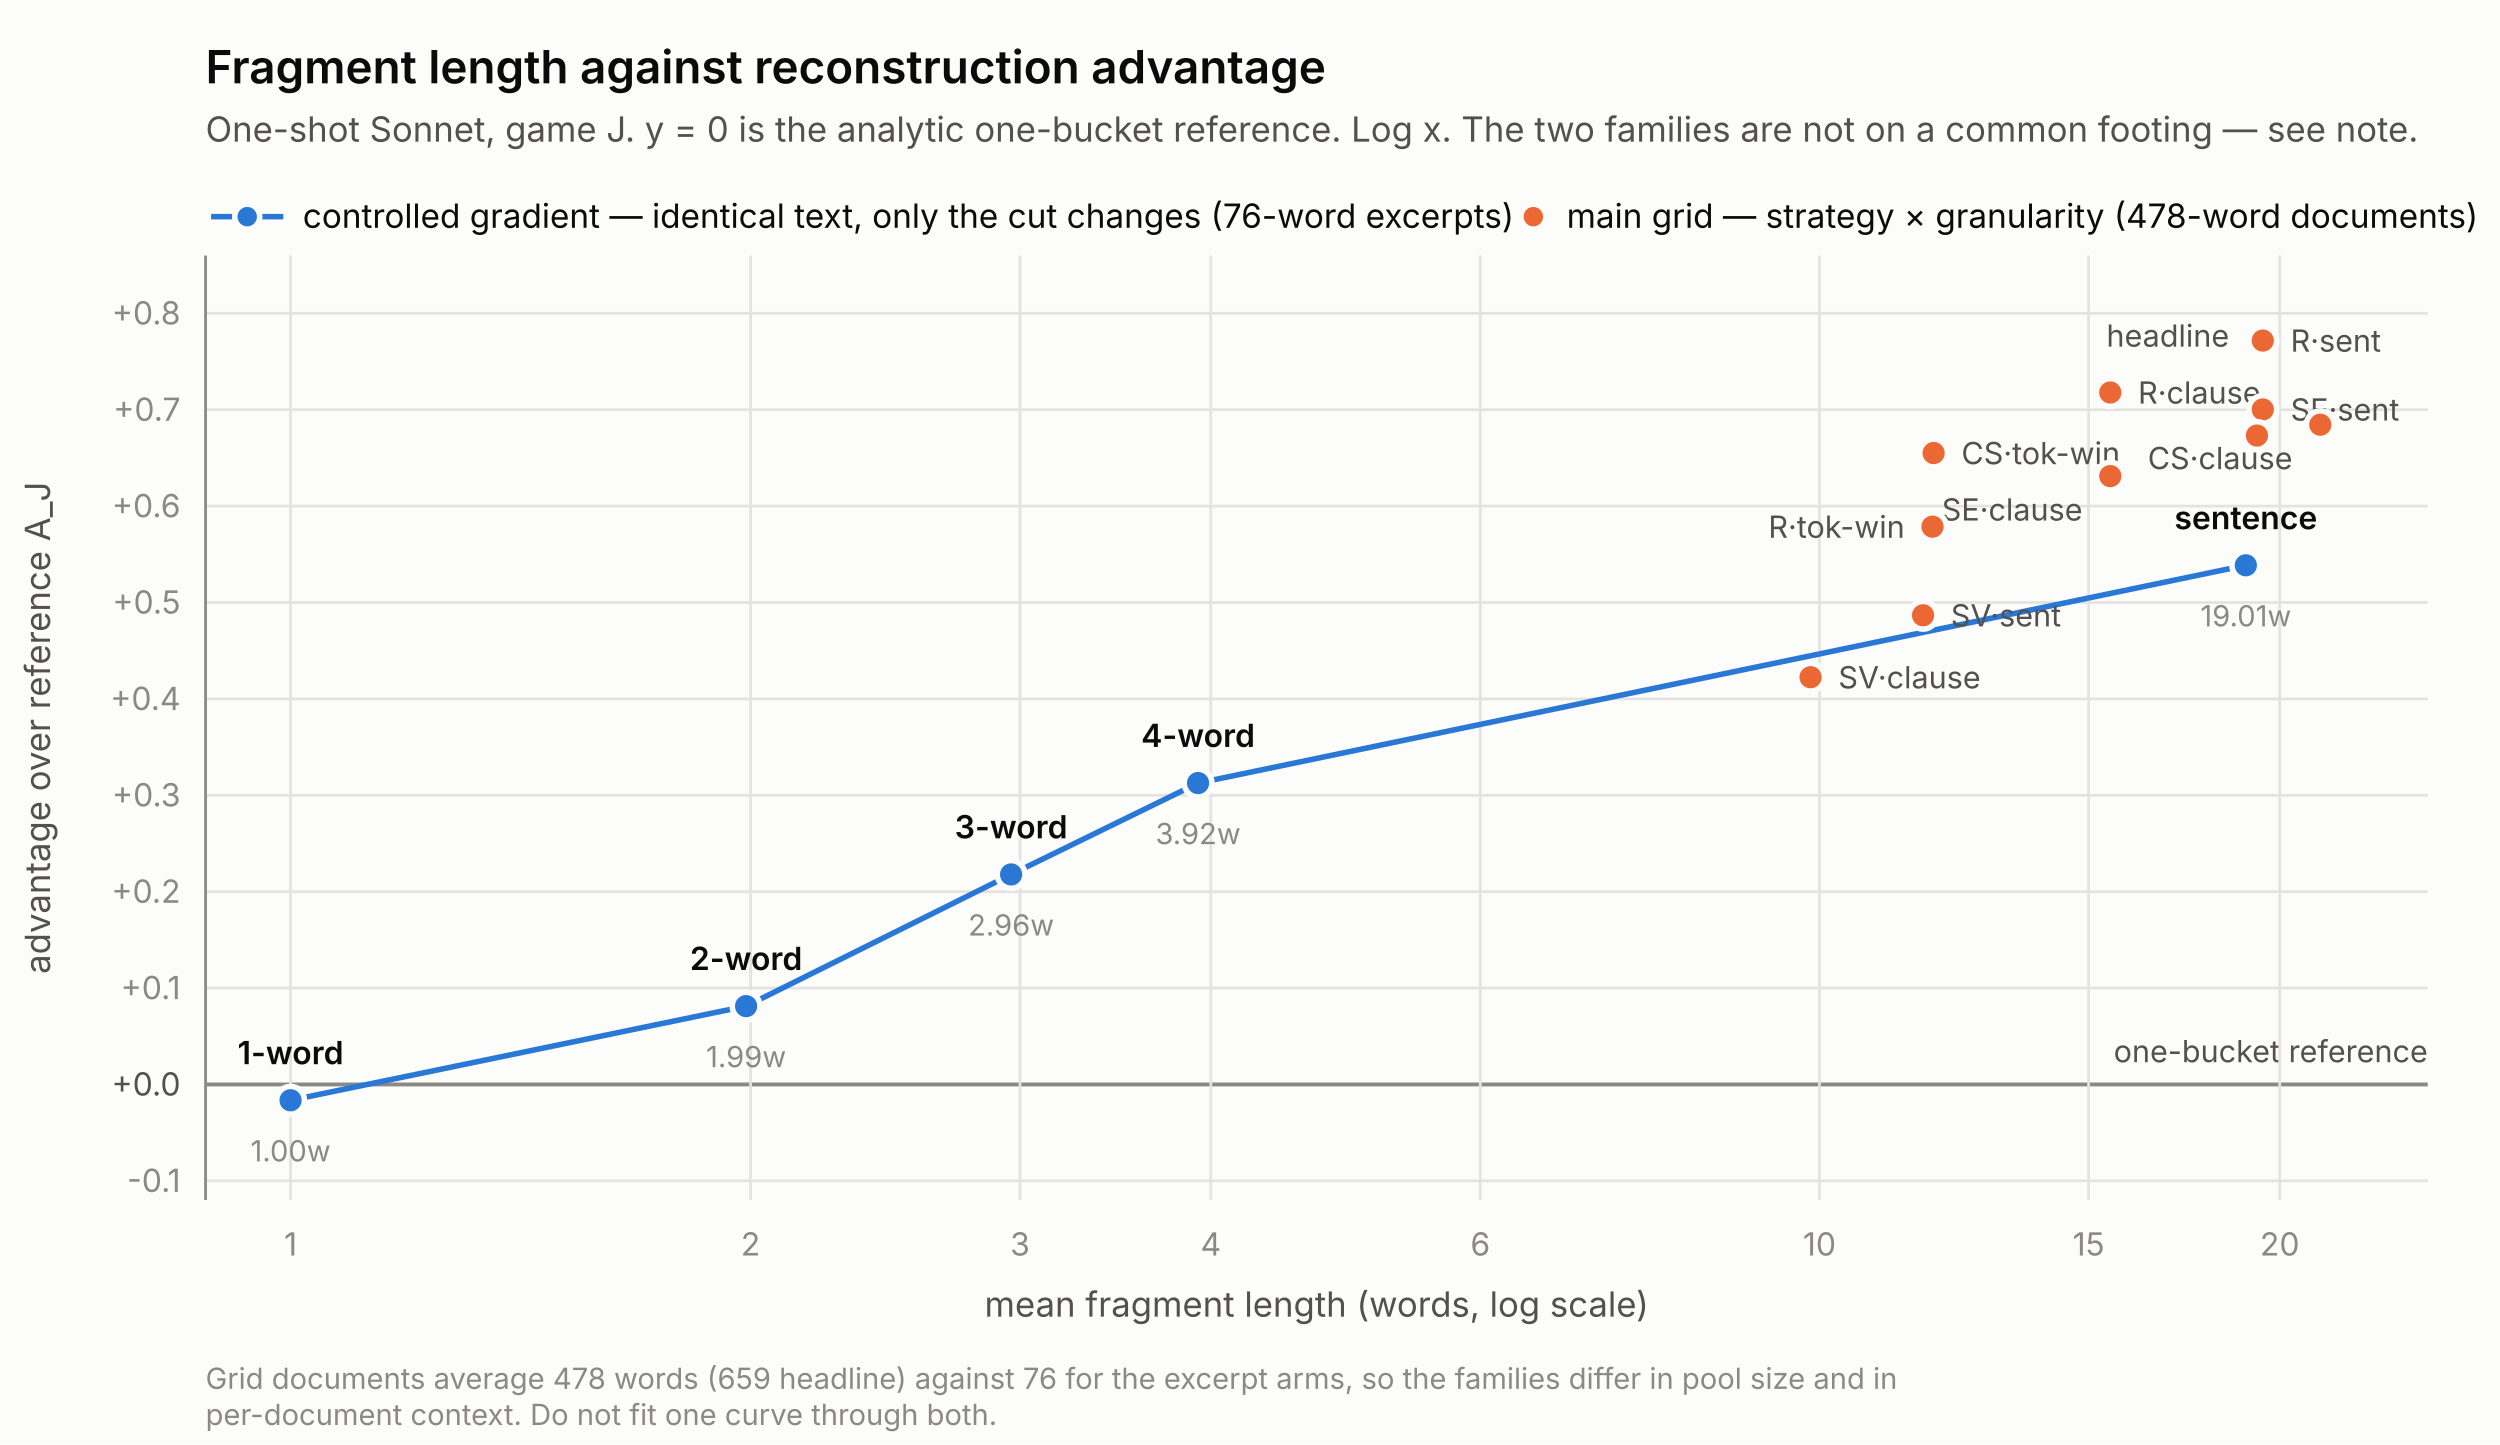
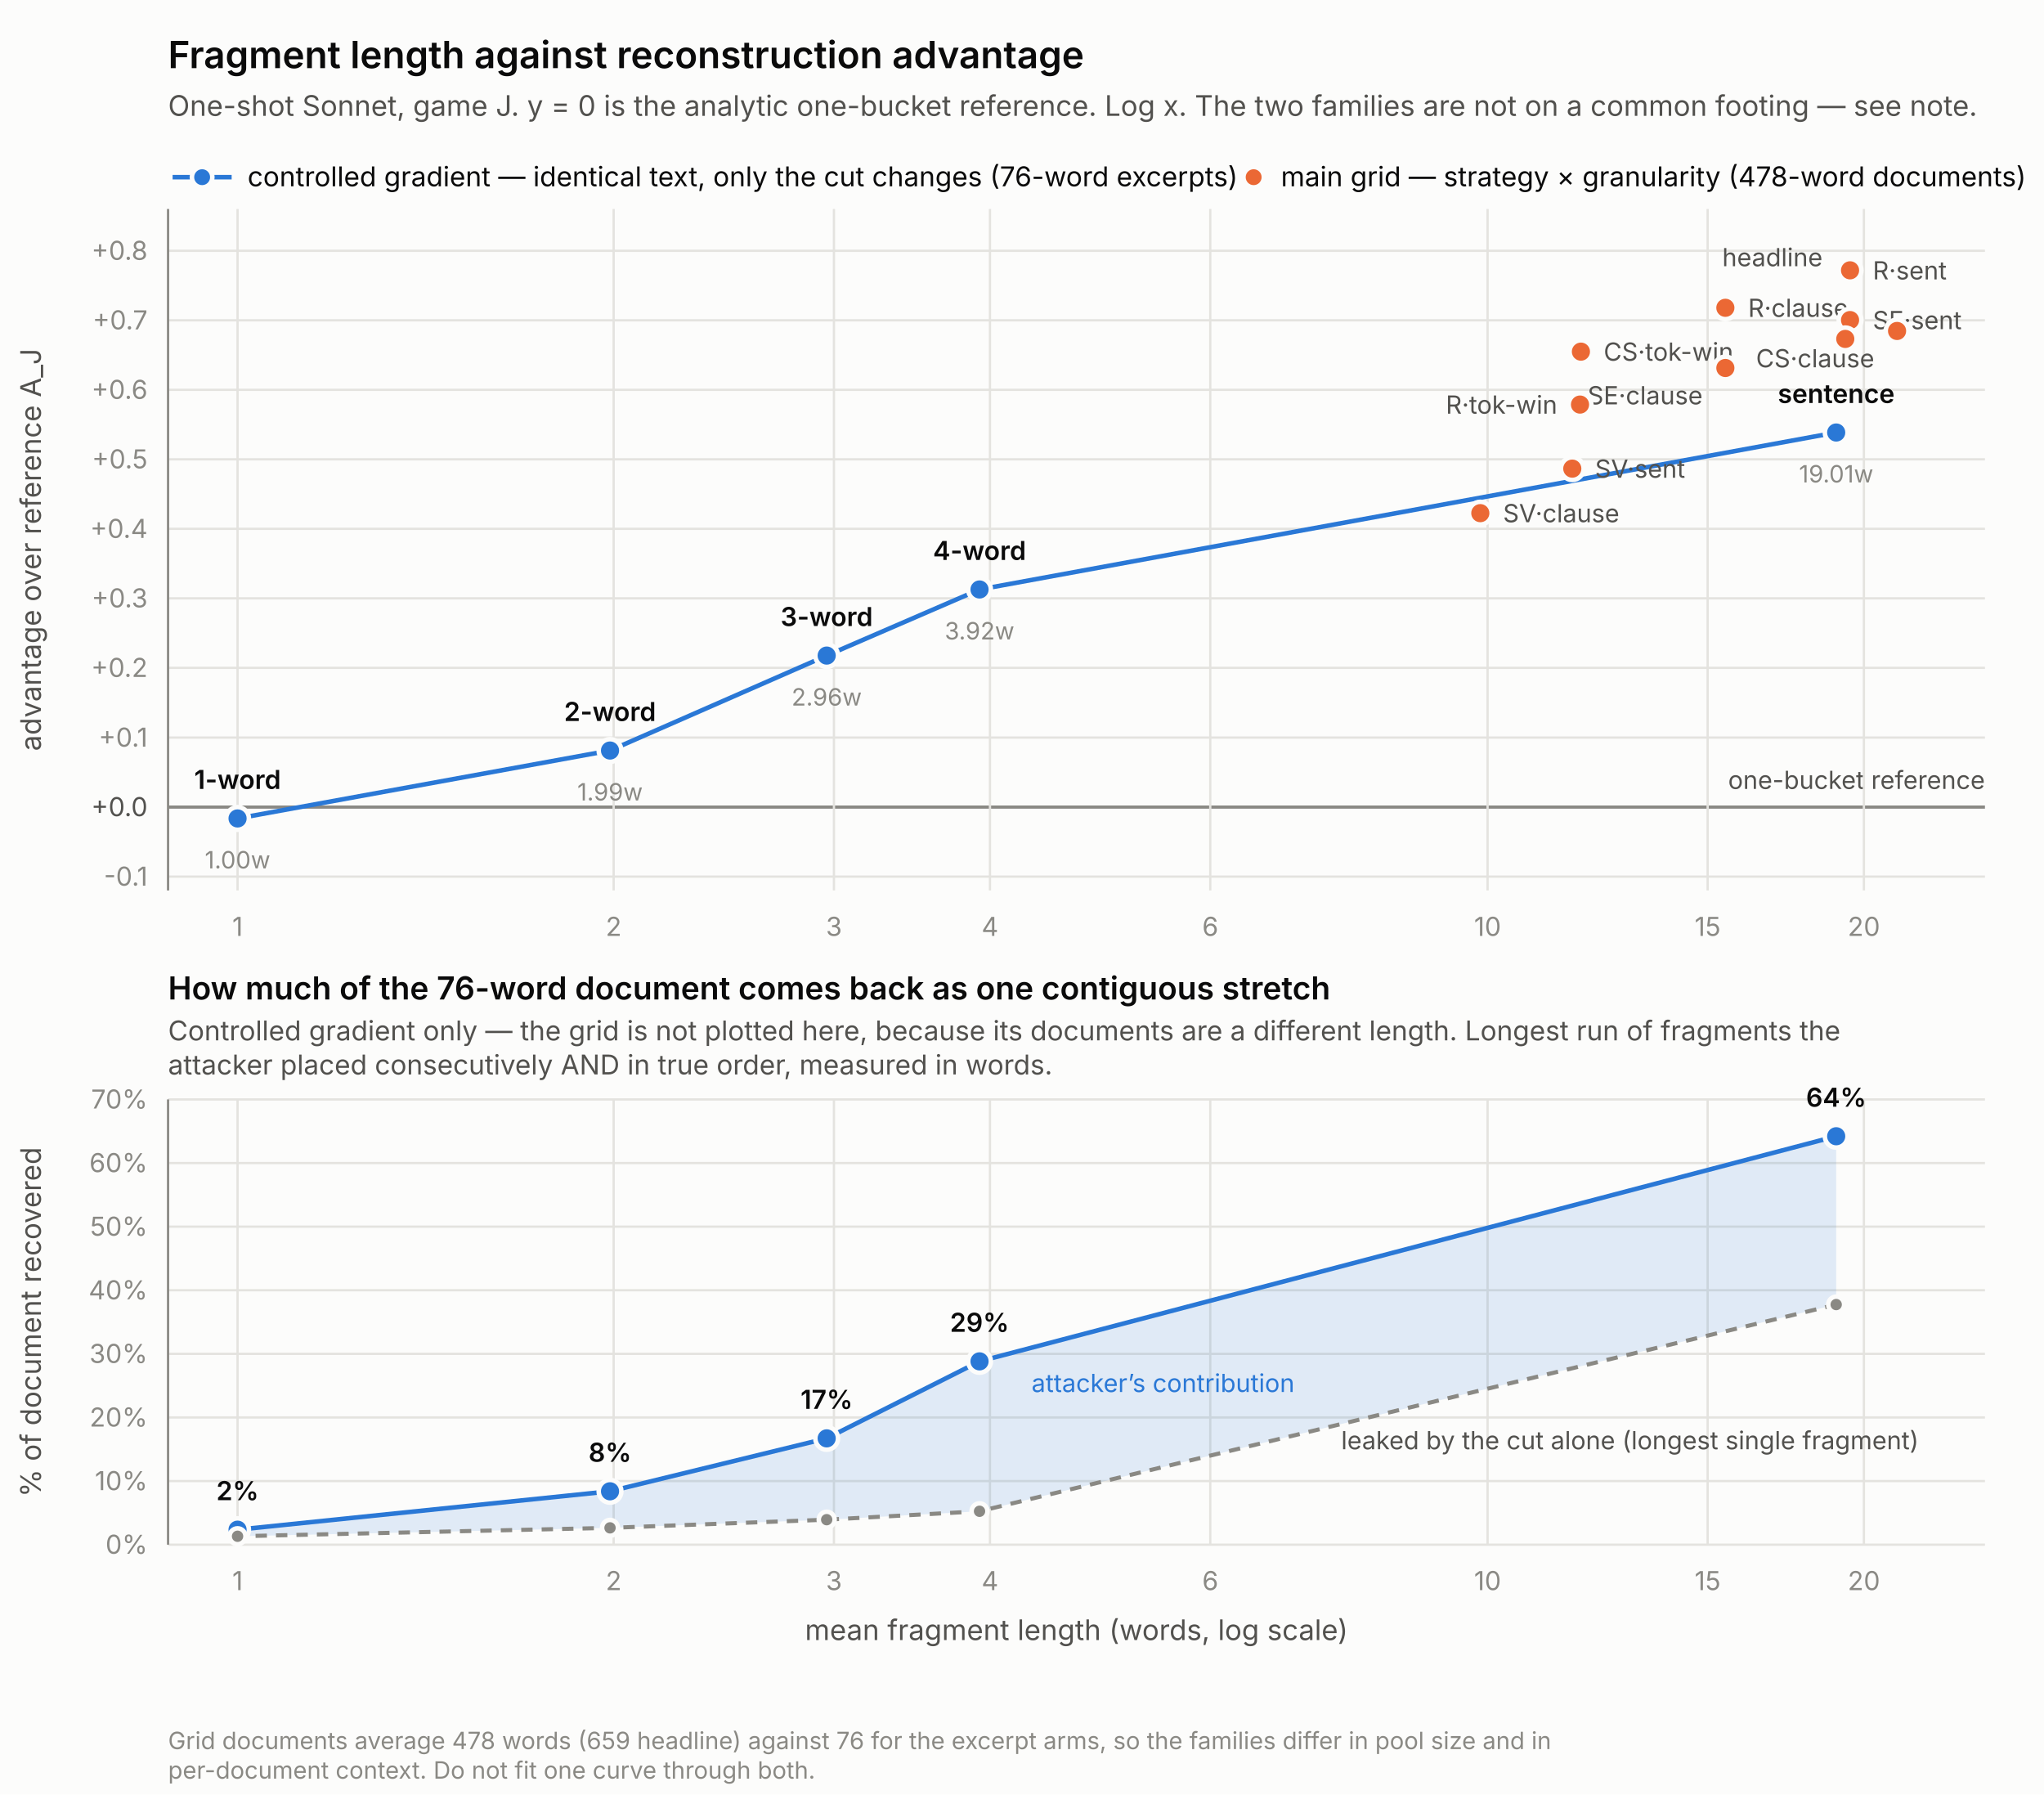
- <svg xmlns="http://www.w3.org/2000/svg" width="900" height="520" viewBox="0 0 900 520" font-family="Inter, -apple-system, Segoe UI, Helvetica, Arial, sans-serif">
-   <rect width="900" height="520" fill="#fcfcfb" />
+ <svg xmlns="http://www.w3.org/2000/svg" width="900" height="790" viewBox="0 0 900 790" font-family="Inter, -apple-system, Segoe UI, Helvetica, Arial, sans-serif">
+   <rect width="900" height="790" fill="#fcfcfb" />
  <text x="74" y="30" font-size="16.5" font-weight="600" fill="#0b0b0b">Fragment length against reconstruction advantage</text>
  <text x="74" y="51" font-size="12.5" fill="#52514e">One-shot Sonnet, game J. y = 0 is the analytic one-bucket reference. Log x. The two families are not on a common footing — see note.</text>
-   <line x1="74" y1="425.1" x2="874" y2="425.1" stroke="#e4e3df" stroke-width="1" />
-   <text x="65" y="429.1" font-size="11.5" text-anchor="end" fill="#8a8984">-0.1</text>
-   <line x1="74" y1="390.4" x2="874" y2="390.4" stroke="#8a8984" stroke-width="1.4" />
-   <text x="65" y="394.4" font-size="11.5" text-anchor="end" fill="#52514e">+0.0</text>
-   <line x1="74" y1="355.7" x2="874" y2="355.7" stroke="#e4e3df" stroke-width="1" />
-   <text x="65" y="359.7" font-size="11.5" text-anchor="end" fill="#8a8984">+0.1</text>
-   <line x1="74" y1="321.0" x2="874" y2="321.0" stroke="#e4e3df" stroke-width="1" />
-   <text x="65" y="325.0" font-size="11.5" text-anchor="end" fill="#8a8984">+0.2</text>
-   <line x1="74" y1="286.3" x2="874" y2="286.3" stroke="#e4e3df" stroke-width="1" />
-   <text x="65" y="290.3" font-size="11.5" text-anchor="end" fill="#8a8984">+0.3</text>
-   <line x1="74" y1="251.6" x2="874" y2="251.6" stroke="#e4e3df" stroke-width="1" />
-   <text x="65" y="255.6" font-size="11.5" text-anchor="end" fill="#8a8984">+0.4</text>
-   <line x1="74" y1="216.9" x2="874" y2="216.9" stroke="#e4e3df" stroke-width="1" />
-   <text x="65" y="220.9" font-size="11.5" text-anchor="end" fill="#8a8984">+0.5</text>
-   <line x1="74" y1="182.2" x2="874" y2="182.2" stroke="#e4e3df" stroke-width="1" />
-   <text x="65" y="186.2" font-size="11.5" text-anchor="end" fill="#8a8984">+0.6</text>
-   <line x1="74" y1="147.5" x2="874" y2="147.5" stroke="#e4e3df" stroke-width="1" />
-   <text x="65" y="151.5" font-size="11.5" text-anchor="end" fill="#8a8984">+0.7</text>
-   <line x1="74" y1="112.8" x2="874" y2="112.8" stroke="#e4e3df" stroke-width="1" />
-   <text x="65" y="116.8" font-size="11.5" text-anchor="end" fill="#8a8984">+0.8</text>
-   <text x="874" y="382.4" font-size="11" text-anchor="end" fill="#52514e">one-bucket reference</text>
-   <line x1="104.6" y1="92" x2="104.6" y2="432" stroke="#e4e3df" stroke-width="1" />
-   <text x="104.6" y="452" font-size="11.5" text-anchor="middle" fill="#8a8984">1</text>
-   <line x1="270.2" y1="92" x2="270.2" y2="432" stroke="#e4e3df" stroke-width="1" />
-   <text x="270.2" y="452" font-size="11.5" text-anchor="middle" fill="#8a8984">2</text>
-   <line x1="367.2" y1="92" x2="367.2" y2="432" stroke="#e4e3df" stroke-width="1" />
-   <text x="367.2" y="452" font-size="11.5" text-anchor="middle" fill="#8a8984">3</text>
-   <line x1="435.9" y1="92" x2="435.9" y2="432" stroke="#e4e3df" stroke-width="1" />
-   <text x="435.9" y="452" font-size="11.5" text-anchor="middle" fill="#8a8984">4</text>
-   <line x1="532.9" y1="92" x2="532.9" y2="432" stroke="#e4e3df" stroke-width="1" />
-   <text x="532.9" y="452" font-size="11.5" text-anchor="middle" fill="#8a8984">6</text>
-   <line x1="655.0" y1="92" x2="655.0" y2="432" stroke="#e4e3df" stroke-width="1" />
-   <text x="655.0" y="452" font-size="11.5" text-anchor="middle" fill="#8a8984">10</text>
-   <line x1="751.9" y1="92" x2="751.9" y2="432" stroke="#e4e3df" stroke-width="1" />
-   <text x="751.9" y="452" font-size="11.5" text-anchor="middle" fill="#8a8984">15</text>
-   <line x1="820.7" y1="92" x2="820.7" y2="432" stroke="#e4e3df" stroke-width="1" />
-   <text x="820.7" y="452" font-size="11.5" text-anchor="middle" fill="#8a8984">20</text>
-   <text x="474.0" y="474" font-size="12.5" text-anchor="middle" fill="#52514e">mean fragment length (words, log scale)</text>
-   <text x="18" y="262.0" font-size="12.5" text-anchor="middle" fill="#52514e" transform="rotate(-90 18 262.0)">advantage over reference  A_J</text>
-   <line x1="74" y1="92" x2="74" y2="432" stroke="#8a8984" stroke-width="1" />
+   <line x1="74" y1="385.9" x2="874" y2="385.9" stroke="#e4e3df" stroke-width="1" />
+   <text x="65" y="389.9" font-size="11.5" text-anchor="end" fill="#8a8984">-0.1</text>
+   <line x1="74" y1="355.3" x2="874" y2="355.3" stroke="#8a8984" stroke-width="1.4" />
+   <text x="65" y="359.3" font-size="11.5" text-anchor="end" fill="#52514e">+0.0</text>
+   <line x1="74" y1="324.7" x2="874" y2="324.7" stroke="#e4e3df" stroke-width="1" />
+   <text x="65" y="328.7" font-size="11.5" text-anchor="end" fill="#8a8984">+0.1</text>
+   <line x1="74" y1="294.0" x2="874" y2="294.0" stroke="#e4e3df" stroke-width="1" />
+   <text x="65" y="298.0" font-size="11.5" text-anchor="end" fill="#8a8984">+0.2</text>
+   <line x1="74" y1="263.4" x2="874" y2="263.4" stroke="#e4e3df" stroke-width="1" />
+   <text x="65" y="267.4" font-size="11.5" text-anchor="end" fill="#8a8984">+0.3</text>
+   <line x1="74" y1="232.8" x2="874" y2="232.8" stroke="#e4e3df" stroke-width="1" />
+   <text x="65" y="236.8" font-size="11.5" text-anchor="end" fill="#8a8984">+0.4</text>
+   <line x1="74" y1="202.2" x2="874" y2="202.2" stroke="#e4e3df" stroke-width="1" />
+   <text x="65" y="206.2" font-size="11.5" text-anchor="end" fill="#8a8984">+0.5</text>
+   <line x1="74" y1="171.6" x2="874" y2="171.6" stroke="#e4e3df" stroke-width="1" />
+   <text x="65" y="175.6" font-size="11.5" text-anchor="end" fill="#8a8984">+0.6</text>
+   <line x1="74" y1="141.0" x2="874" y2="141.0" stroke="#e4e3df" stroke-width="1" />
+   <text x="65" y="145.0" font-size="11.5" text-anchor="end" fill="#8a8984">+0.7</text>
+   <line x1="74" y1="110.4" x2="874" y2="110.4" stroke="#e4e3df" stroke-width="1" />
+   <text x="65" y="114.4" font-size="11.5" text-anchor="end" fill="#8a8984">+0.8</text>
+   <text x="874" y="347.3" font-size="11" text-anchor="end" fill="#52514e">one-bucket reference</text>
+   <line x1="104.6" y1="92" x2="104.6" y2="392" stroke="#e4e3df" stroke-width="1" />
+   <text x="104.6" y="412" font-size="11.5" text-anchor="middle" fill="#8a8984">1</text>
+   <line x1="270.2" y1="92" x2="270.2" y2="392" stroke="#e4e3df" stroke-width="1" />
+   <text x="270.2" y="412" font-size="11.5" text-anchor="middle" fill="#8a8984">2</text>
+   <line x1="367.2" y1="92" x2="367.2" y2="392" stroke="#e4e3df" stroke-width="1" />
+   <text x="367.2" y="412" font-size="11.5" text-anchor="middle" fill="#8a8984">3</text>
+   <line x1="435.9" y1="92" x2="435.9" y2="392" stroke="#e4e3df" stroke-width="1" />
+   <text x="435.9" y="412" font-size="11.5" text-anchor="middle" fill="#8a8984">4</text>
+   <line x1="532.9" y1="92" x2="532.9" y2="392" stroke="#e4e3df" stroke-width="1" />
+   <text x="532.9" y="412" font-size="11.5" text-anchor="middle" fill="#8a8984">6</text>
+   <line x1="655.0" y1="92" x2="655.0" y2="392" stroke="#e4e3df" stroke-width="1" />
+   <text x="655.0" y="412" font-size="11.5" text-anchor="middle" fill="#8a8984">10</text>
+   <line x1="751.9" y1="92" x2="751.9" y2="392" stroke="#e4e3df" stroke-width="1" />
+   <text x="751.9" y="412" font-size="11.5" text-anchor="middle" fill="#8a8984">15</text>
+   <line x1="820.7" y1="92" x2="820.7" y2="392" stroke="#e4e3df" stroke-width="1" />
+   <text x="820.7" y="412" font-size="11.5" text-anchor="middle" fill="#8a8984">20</text>
+   <text x="18" y="242.0" font-size="12.5" text-anchor="middle" fill="#52514e" transform="rotate(-90 18 242.0)">advantage over reference  A_J</text>
+   <line x1="74" y1="92" x2="74" y2="392" stroke="#8a8984" stroke-width="1" />
  <line x1="76" y1="78" x2="102" y2="78" stroke="#2a78d6" stroke-width="2" />
  <circle cx="89" cy="78" r="4.5" fill="#2a78d6" stroke="#fcfcfb" stroke-width="2" />
  <text x="109" y="82" font-size="12" fill="#0b0b0b">controlled gradient — identical text, only the cut changes (76-word excerpts)</text>
  <circle cx="552" cy="78" r="4.5" fill="#eb6834" stroke="#fcfcfb" stroke-width="2" />
  <text x="564" y="82" font-size="12" fill="#0b0b0b">main grid — strategy × granularity (478-word documents)</text>
-   <polyline points="808.5,203.5 431.3,281.9 364.0,314.8 268.6,362.2 104.6,396.1" fill="none" stroke="#2a78d6" stroke-width="2" stroke-linejoin="round" />
-   <circle cx="808.5" cy="203.5" r="5" fill="#2a78d6" stroke="#fcfcfb" stroke-width="2" />
-   <text x="808.5" y="190.5" font-size="11.5" font-weight="600" text-anchor="middle" fill="#0b0b0b">sentence</text>
-   <text x="808.5" y="225.5" font-size="10.5" text-anchor="middle" fill="#8a8984">19.01w</text>
-   <circle cx="431.3" cy="281.9" r="5" fill="#2a78d6" stroke="#fcfcfb" stroke-width="2" />
-   <text x="431.3" y="268.9" font-size="11.5" font-weight="600" text-anchor="middle" fill="#0b0b0b">4-word</text>
-   <text x="431.3" y="303.9" font-size="10.5" text-anchor="middle" fill="#8a8984">3.92w</text>
-   <circle cx="364.0" cy="314.8" r="5" fill="#2a78d6" stroke="#fcfcfb" stroke-width="2" />
-   <text x="364.0" y="301.8" font-size="11.5" font-weight="600" text-anchor="middle" fill="#0b0b0b">3-word</text>
-   <text x="364.0" y="336.8" font-size="10.5" text-anchor="middle" fill="#8a8984">2.96w</text>
-   <circle cx="268.6" cy="362.2" r="5" fill="#2a78d6" stroke="#fcfcfb" stroke-width="2" />
-   <text x="268.6" y="349.2" font-size="11.5" font-weight="600" text-anchor="middle" fill="#0b0b0b">2-word</text>
-   <text x="268.6" y="384.2" font-size="10.5" text-anchor="middle" fill="#8a8984">1.99w</text>
-   <circle cx="104.6" cy="396.1" r="5" fill="#2a78d6" stroke="#fcfcfb" stroke-width="2" />
-   <text x="104.6" y="383.1" font-size="11.5" font-weight="600" text-anchor="middle" fill="#0b0b0b">1-word</text>
-   <text x="104.6" y="418.1" font-size="10.5" text-anchor="middle" fill="#8a8984">1.00w</text>
-   <circle cx="814.6" cy="122.6" r="5" fill="#eb6834" stroke="#fcfcfb" stroke-width="2" />
-   <text x="824.6" y="126.6" font-size="11" text-anchor="start" fill="#52514e">R·sent</text>
-   <circle cx="759.7" cy="141.3" r="5" fill="#eb6834" stroke="#fcfcfb" stroke-width="2" />
-   <text x="769.7" y="145.3" font-size="11" text-anchor="start" fill="#52514e">R·clause</text>
-   <circle cx="814.6" cy="147.4" r="5" fill="#eb6834" stroke="#fcfcfb" stroke-width="2" />
-   <text x="824.6" y="151.4" font-size="11" text-anchor="start" fill="#52514e">SE·sent</text>
-   <circle cx="835.3" cy="152.9" r="5" fill="#eb6834" stroke="#fcfcfb" stroke-width="2" />
-   <text x="825.3" y="168.9" font-size="11" text-anchor="end" fill="#52514e">CS·clause</text>
-   <circle cx="812.5" cy="156.8" r="5" fill="#eb6834" stroke="#fcfcfb" stroke-width="2" />
-   <text x="802.5" y="124.8" font-size="11" text-anchor="end" fill="#52514e">headline</text>
-   <circle cx="696.1" cy="163.1" r="5" fill="#eb6834" stroke="#fcfcfb" stroke-width="2" />
-   <text x="706.1" y="167.1" font-size="11" text-anchor="start" fill="#52514e">CS·tok-win</text>
-   <circle cx="759.7" cy="171.4" r="5" fill="#eb6834" stroke="#fcfcfb" stroke-width="2" />
-   <text x="749.7" y="187.4" font-size="11" text-anchor="end" fill="#52514e">SE·clause</text>
-   <circle cx="695.7" cy="189.6" r="5" fill="#eb6834" stroke="#fcfcfb" stroke-width="2" />
-   <text x="685.7" y="193.6" font-size="11" text-anchor="end" fill="#52514e">R·tok-win</text>
-   <circle cx="692.3" cy="221.5" r="5" fill="#eb6834" stroke="#fcfcfb" stroke-width="2" />
-   <text x="702.3" y="225.5" font-size="11" text-anchor="start" fill="#52514e">SV·sent</text>
-   <circle cx="651.8" cy="243.8" r="5" fill="#eb6834" stroke="#fcfcfb" stroke-width="2" />
-   <text x="661.8" y="247.8" font-size="11" text-anchor="start" fill="#52514e">SV·clause</text>
-   <text x="74" y="500" font-size="10.5" fill="#8a8984">Grid documents average 478 words (659 headline) against 76 for the excerpt arms, so the families differ in pool size and in</text>
-   <text x="74" y="513" font-size="10.5" fill="#8a8984">per-document context. Do not fit one curve through both.</text>
+   <polyline points="808.5,190.4 431.3,259.5 364.0,288.6 268.6,330.4 104.6,360.3" fill="none" stroke="#2a78d6" stroke-width="2" stroke-linejoin="round" />
+   <circle cx="808.5" cy="190.4" r="5" fill="#2a78d6" stroke="#fcfcfb" stroke-width="2" />
+   <text x="808.5" y="177.4" font-size="11.5" font-weight="600" text-anchor="middle" fill="#0b0b0b">sentence</text>
+   <text x="808.5" y="212.4" font-size="10.5" text-anchor="middle" fill="#8a8984">19.01w</text>
+   <circle cx="431.3" cy="259.5" r="5" fill="#2a78d6" stroke="#fcfcfb" stroke-width="2" />
+   <text x="431.3" y="246.5" font-size="11.5" font-weight="600" text-anchor="middle" fill="#0b0b0b">4-word</text>
+   <text x="431.3" y="281.5" font-size="10.5" text-anchor="middle" fill="#8a8984">3.92w</text>
+   <circle cx="364.0" cy="288.6" r="5" fill="#2a78d6" stroke="#fcfcfb" stroke-width="2" />
+   <text x="364.0" y="275.6" font-size="11.5" font-weight="600" text-anchor="middle" fill="#0b0b0b">3-word</text>
+   <text x="364.0" y="310.6" font-size="10.5" text-anchor="middle" fill="#8a8984">2.96w</text>
+   <circle cx="268.6" cy="330.4" r="5" fill="#2a78d6" stroke="#fcfcfb" stroke-width="2" />
+   <text x="268.6" y="317.4" font-size="11.5" font-weight="600" text-anchor="middle" fill="#0b0b0b">2-word</text>
+   <text x="268.6" y="352.4" font-size="10.5" text-anchor="middle" fill="#8a8984">1.99w</text>
+   <circle cx="104.6" cy="360.3" r="5" fill="#2a78d6" stroke="#fcfcfb" stroke-width="2" />
+   <text x="104.6" y="347.3" font-size="11.5" font-weight="600" text-anchor="middle" fill="#0b0b0b">1-word</text>
+   <text x="104.6" y="382.3" font-size="10.5" text-anchor="middle" fill="#8a8984">1.00w</text>
+   <circle cx="814.6" cy="119.0" r="5" fill="#eb6834" stroke="#fcfcfb" stroke-width="2" />
+   <text x="824.6" y="123.0" font-size="11" text-anchor="start" fill="#52514e">R·sent</text>
+   <circle cx="759.7" cy="135.5" r="5" fill="#eb6834" stroke="#fcfcfb" stroke-width="2" />
+   <text x="769.7" y="139.5" font-size="11" text-anchor="start" fill="#52514e">R·clause</text>
+   <circle cx="814.6" cy="140.9" r="5" fill="#eb6834" stroke="#fcfcfb" stroke-width="2" />
+   <text x="824.6" y="144.9" font-size="11" text-anchor="start" fill="#52514e">SE·sent</text>
+   <circle cx="835.3" cy="145.7" r="5" fill="#eb6834" stroke="#fcfcfb" stroke-width="2" />
+   <text x="825.3" y="161.7" font-size="11" text-anchor="end" fill="#52514e">CS·clause</text>
+   <circle cx="812.5" cy="149.2" r="5" fill="#eb6834" stroke="#fcfcfb" stroke-width="2" />
+   <text x="802.5" y="117.2" font-size="11" text-anchor="end" fill="#52514e">headline</text>
+   <circle cx="696.1" cy="154.8" r="5" fill="#eb6834" stroke="#fcfcfb" stroke-width="2" />
+   <text x="706.1" y="158.8" font-size="11" text-anchor="start" fill="#52514e">CS·tok-win</text>
+   <circle cx="759.7" cy="162.0" r="5" fill="#eb6834" stroke="#fcfcfb" stroke-width="2" />
+   <text x="749.7" y="178.0" font-size="11" text-anchor="end" fill="#52514e">SE·clause</text>
+   <circle cx="695.7" cy="178.1" r="5" fill="#eb6834" stroke="#fcfcfb" stroke-width="2" />
+   <text x="685.7" y="182.1" font-size="11" text-anchor="end" fill="#52514e">R·tok-win</text>
+   <circle cx="692.3" cy="206.3" r="5" fill="#eb6834" stroke="#fcfcfb" stroke-width="2" />
+   <text x="702.3" y="210.3" font-size="11" text-anchor="start" fill="#52514e">SV·sent</text>
+   <circle cx="651.8" cy="225.9" r="5" fill="#eb6834" stroke="#fcfcfb" stroke-width="2" />
+   <text x="661.8" y="229.9" font-size="11" text-anchor="start" fill="#52514e">SV·clause</text>
+   <text x="74" y="440" font-size="14" font-weight="600" fill="#0b0b0b">How much of the 76-word document comes back as one contiguous stretch</text>
+   <text x="74" y="458" font-size="12" fill="#52514e">Controlled gradient only — the grid is not plotted here, because its documents are a different length. Longest run of fragments the</text>
+   <text x="74" y="473" font-size="12" fill="#52514e">attacker placed consecutively AND in true order, measured in words.</text>
+   <line x1="74" y1="680.0" x2="874" y2="680.0" stroke="#e4e3df" stroke-width="1" />
+   <text x="65" y="684.0" font-size="11.5" text-anchor="end" fill="#8a8984">0%</text>
+   <line x1="74" y1="652.0" x2="874" y2="652.0" stroke="#e4e3df" stroke-width="1" />
+   <text x="65" y="656.0" font-size="11.5" text-anchor="end" fill="#8a8984">10%</text>
+   <line x1="74" y1="624.0" x2="874" y2="624.0" stroke="#e4e3df" stroke-width="1" />
+   <text x="65" y="628.0" font-size="11.5" text-anchor="end" fill="#8a8984">20%</text>
+   <line x1="74" y1="596.0" x2="874" y2="596.0" stroke="#e4e3df" stroke-width="1" />
+   <text x="65" y="600.0" font-size="11.5" text-anchor="end" fill="#8a8984">30%</text>
+   <line x1="74" y1="568.0" x2="874" y2="568.0" stroke="#e4e3df" stroke-width="1" />
+   <text x="65" y="572.0" font-size="11.5" text-anchor="end" fill="#8a8984">40%</text>
+   <line x1="74" y1="540.0" x2="874" y2="540.0" stroke="#e4e3df" stroke-width="1" />
+   <text x="65" y="544.0" font-size="11.5" text-anchor="end" fill="#8a8984">50%</text>
+   <line x1="74" y1="512.0" x2="874" y2="512.0" stroke="#e4e3df" stroke-width="1" />
+   <text x="65" y="516.0" font-size="11.5" text-anchor="end" fill="#8a8984">60%</text>
+   <line x1="74" y1="484.0" x2="874" y2="484.0" stroke="#e4e3df" stroke-width="1" />
+   <text x="65" y="488.0" font-size="11.5" text-anchor="end" fill="#8a8984">70%</text>
+   <line x1="104.6" y1="484" x2="104.6" y2="680" stroke="#e4e3df" stroke-width="1" />
+   <text x="104.6" y="700" font-size="11.5" text-anchor="middle" fill="#8a8984">1</text>
+   <line x1="270.2" y1="484" x2="270.2" y2="680" stroke="#e4e3df" stroke-width="1" />
+   <text x="270.2" y="700" font-size="11.5" text-anchor="middle" fill="#8a8984">2</text>
+   <line x1="367.2" y1="484" x2="367.2" y2="680" stroke="#e4e3df" stroke-width="1" />
+   <text x="367.2" y="700" font-size="11.5" text-anchor="middle" fill="#8a8984">3</text>
+   <line x1="435.9" y1="484" x2="435.9" y2="680" stroke="#e4e3df" stroke-width="1" />
+   <text x="435.9" y="700" font-size="11.5" text-anchor="middle" fill="#8a8984">4</text>
+   <line x1="532.9" y1="484" x2="532.9" y2="680" stroke="#e4e3df" stroke-width="1" />
+   <text x="532.9" y="700" font-size="11.5" text-anchor="middle" fill="#8a8984">6</text>
+   <line x1="655.0" y1="484" x2="655.0" y2="680" stroke="#e4e3df" stroke-width="1" />
+   <text x="655.0" y="700" font-size="11.5" text-anchor="middle" fill="#8a8984">10</text>
+   <line x1="751.9" y1="484" x2="751.9" y2="680" stroke="#e4e3df" stroke-width="1" />
+   <text x="751.9" y="700" font-size="11.5" text-anchor="middle" fill="#8a8984">15</text>
+   <line x1="820.7" y1="484" x2="820.7" y2="680" stroke="#e4e3df" stroke-width="1" />
+   <text x="820.7" y="700" font-size="11.5" text-anchor="middle" fill="#8a8984">20</text>
+   <line x1="74" y1="484" x2="74" y2="680" stroke="#8a8984" stroke-width="1" />
+   <text x="474.0" y="722" font-size="12.5" text-anchor="middle" fill="#52514e">mean fragment length (words, log scale)</text>
+   <text x="18" y="582.0" font-size="12.5" text-anchor="middle" fill="#52514e" transform="rotate(-90 18 582.0)">% of document recovered</text>
+   <polygon points="808.5,500.2 431.3,599.3 364.0,633.2 268.6,656.5 104.6,673.4 104.6,676.3 268.6,672.6 364.0,669.0 431.3,665.3 808.5,574.3" fill="#2a78d6" fill-opacity="0.13" />
+   <polyline points="808.5,574.3 431.3,665.3 364.0,669.0 268.6,672.6 104.6,676.3" fill="none" stroke="#8a8984" stroke-width="1.8" stroke-dasharray="5 4" />
+   <polyline points="808.5,500.2 431.3,599.3 364.0,633.2 268.6,656.5 104.6,673.4" fill="none" stroke="#2a78d6" stroke-width="2" stroke-linejoin="round" />
+   <circle cx="808.5" cy="500.2" r="5" fill="#2a78d6" stroke="#fcfcfb" stroke-width="2" />
+   <circle cx="808.5" cy="574.3" r="3.5" fill="#8a8984" stroke="#fcfcfb" stroke-width="2" />
+   <text x="808.5" y="487.2" font-size="11.5" font-weight="600" text-anchor="middle" fill="#0b0b0b">64%</text>
+   <circle cx="431.3" cy="599.3" r="5" fill="#2a78d6" stroke="#fcfcfb" stroke-width="2" />
+   <circle cx="431.3" cy="665.3" r="3.5" fill="#8a8984" stroke="#fcfcfb" stroke-width="2" />
+   <text x="431.3" y="586.3" font-size="11.5" font-weight="600" text-anchor="middle" fill="#0b0b0b">29%</text>
+   <circle cx="364.0" cy="633.2" r="5" fill="#2a78d6" stroke="#fcfcfb" stroke-width="2" />
+   <circle cx="364.0" cy="669.0" r="3.5" fill="#8a8984" stroke="#fcfcfb" stroke-width="2" />
+   <text x="364.0" y="620.2" font-size="11.5" font-weight="600" text-anchor="middle" fill="#0b0b0b">17%</text>
+   <circle cx="268.6" cy="656.5" r="5" fill="#2a78d6" stroke="#fcfcfb" stroke-width="2" />
+   <circle cx="268.6" cy="672.6" r="3.5" fill="#8a8984" stroke="#fcfcfb" stroke-width="2" />
+   <text x="268.6" y="643.5" font-size="11.5" font-weight="600" text-anchor="middle" fill="#0b0b0b">8%</text>
+   <circle cx="104.6" cy="673.4" r="5" fill="#2a78d6" stroke="#fcfcfb" stroke-width="2" />
+   <circle cx="104.6" cy="676.3" r="3.5" fill="#8a8984" stroke="#fcfcfb" stroke-width="2" />
+   <text x="104.6" y="660.4" font-size="11.5" font-weight="600" text-anchor="middle" fill="#0b0b0b">2%</text>
+   <text x="512.1" y="612.8" font-size="11" text-anchor="middle" fill="#2a78d6">attacker’s contribution</text>
+   <text x="717.7" y="638.0" font-size="11" text-anchor="middle" fill="#52514e">leaked by the cut alone (longest single fragment)</text>
+   <text x="74" y="770" font-size="10.5" fill="#8a8984">Grid documents average 478 words (659 headline) against 76 for the excerpt arms, so the families differ in pool size and in</text>
+   <text x="74" y="783" font-size="10.5" fill="#8a8984">per-document context. Do not fit one curve through both.</text>
</svg>
